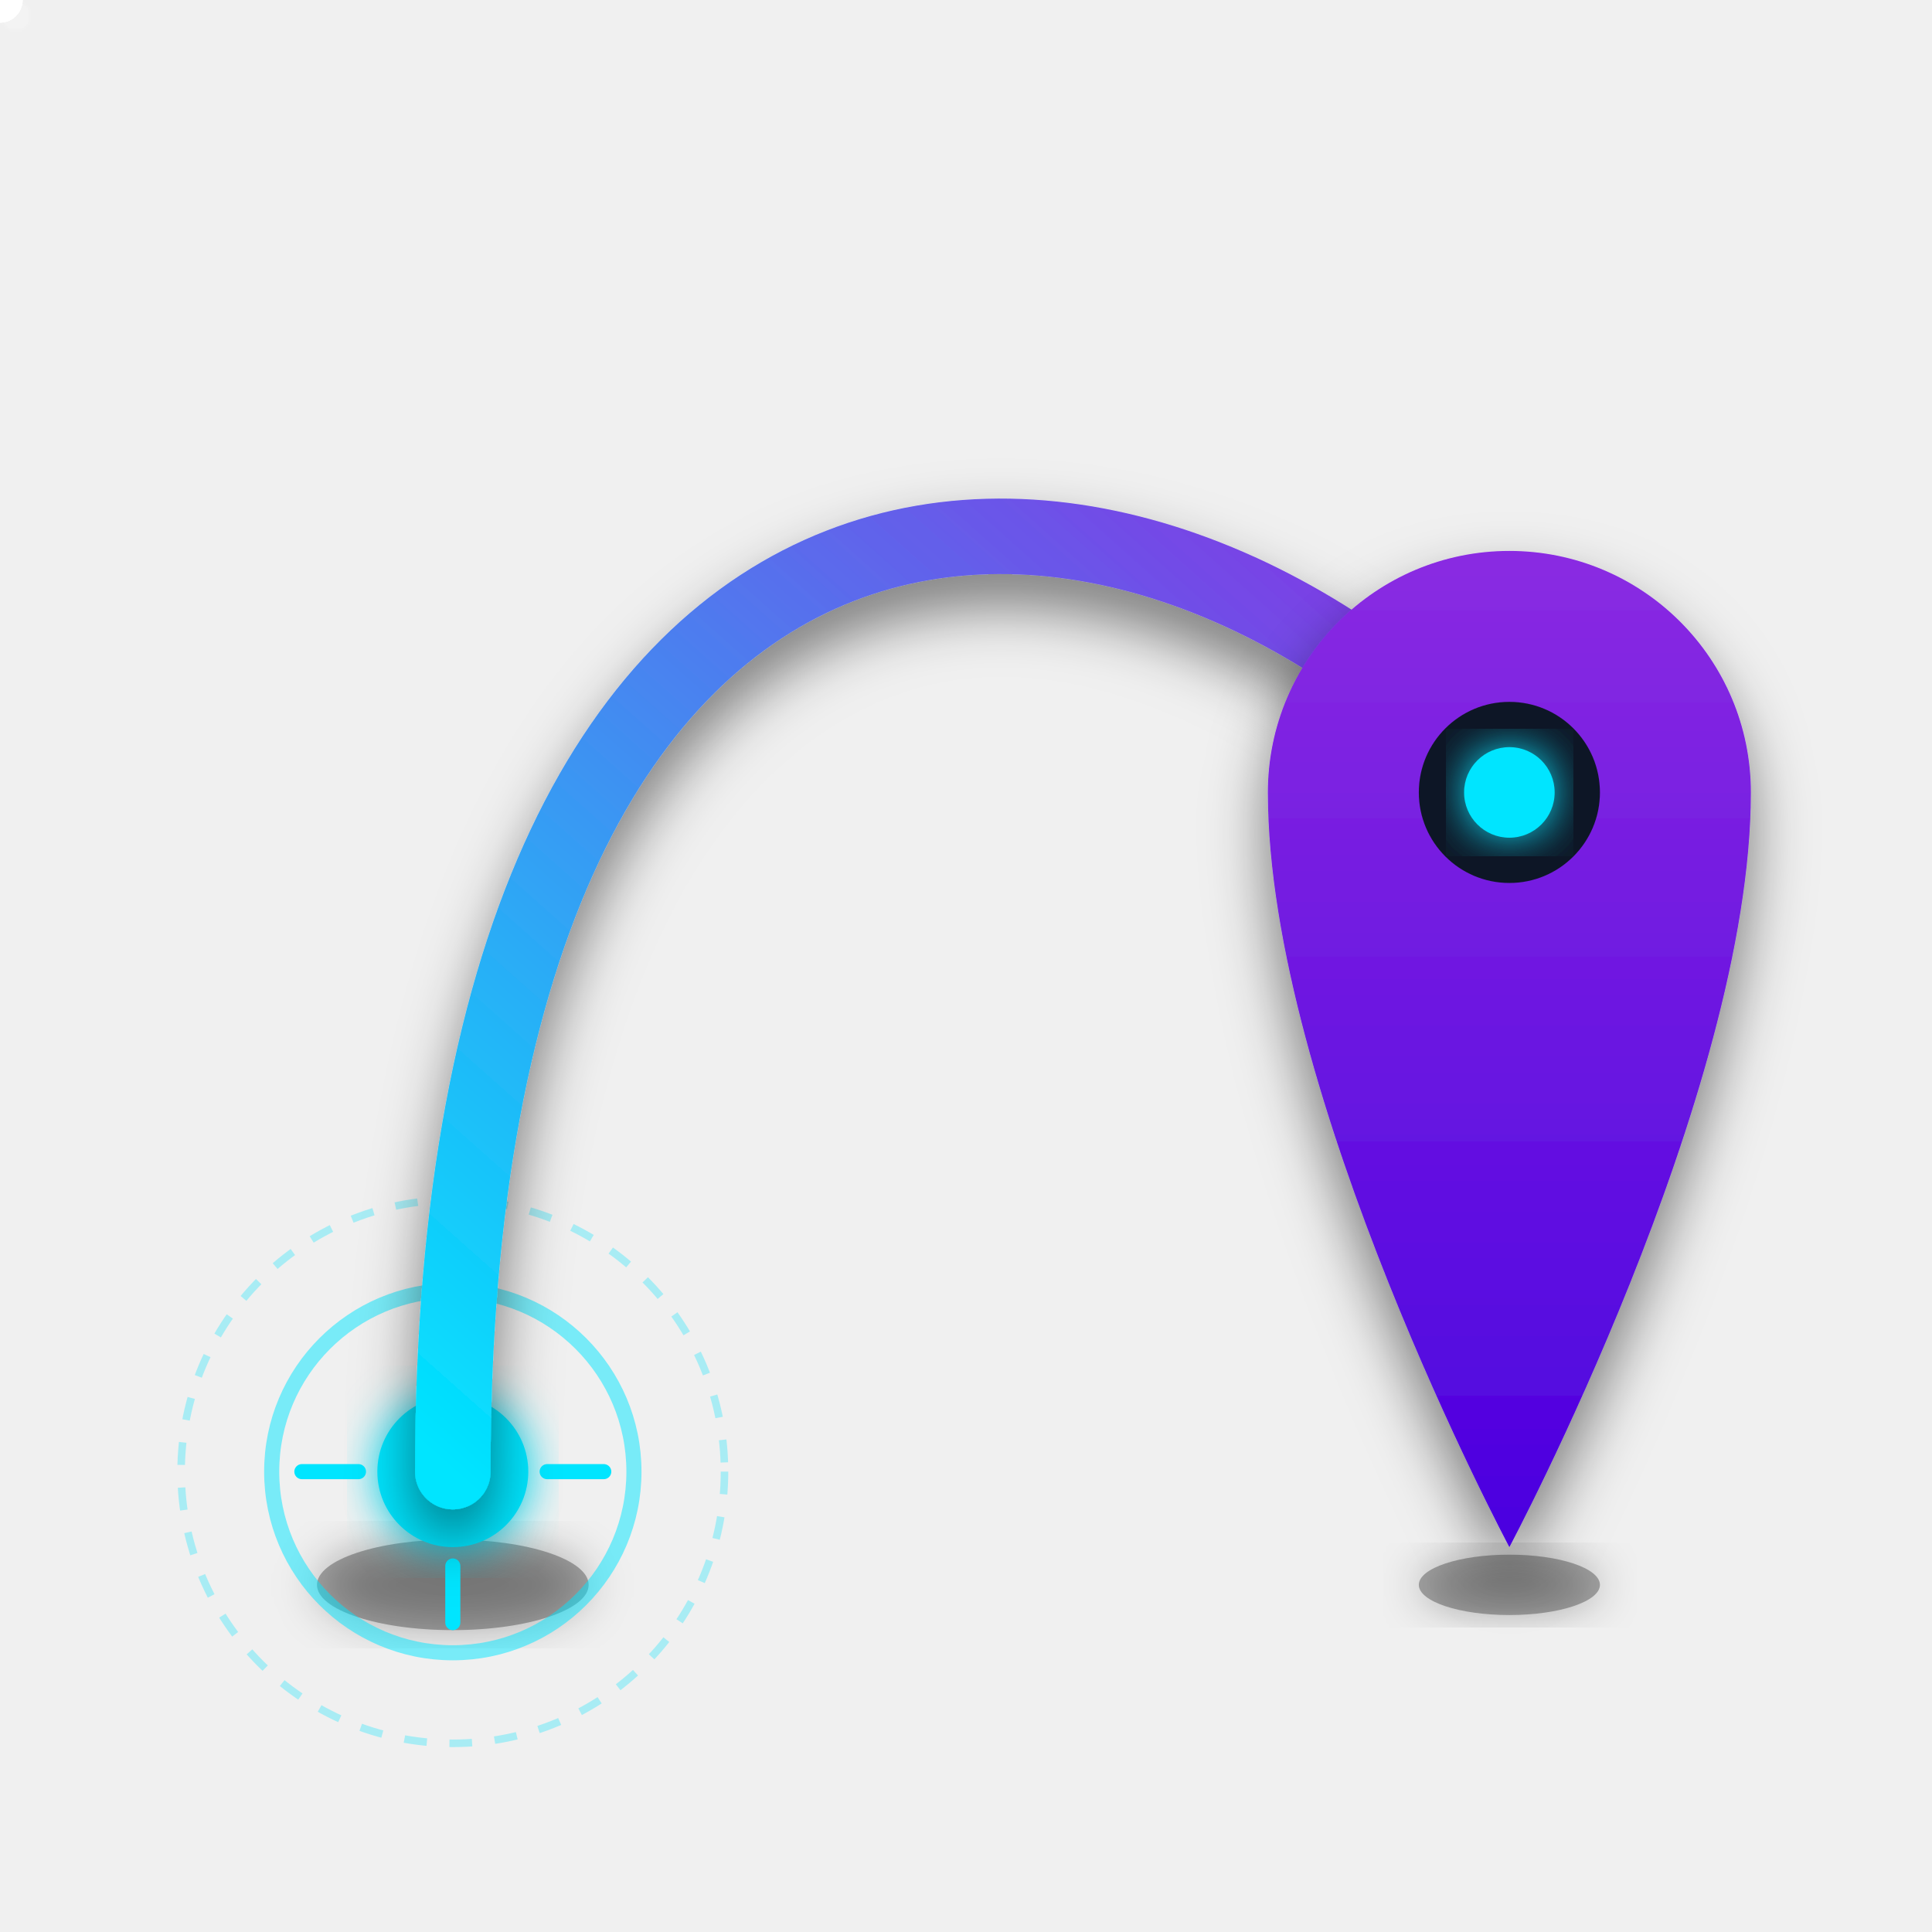
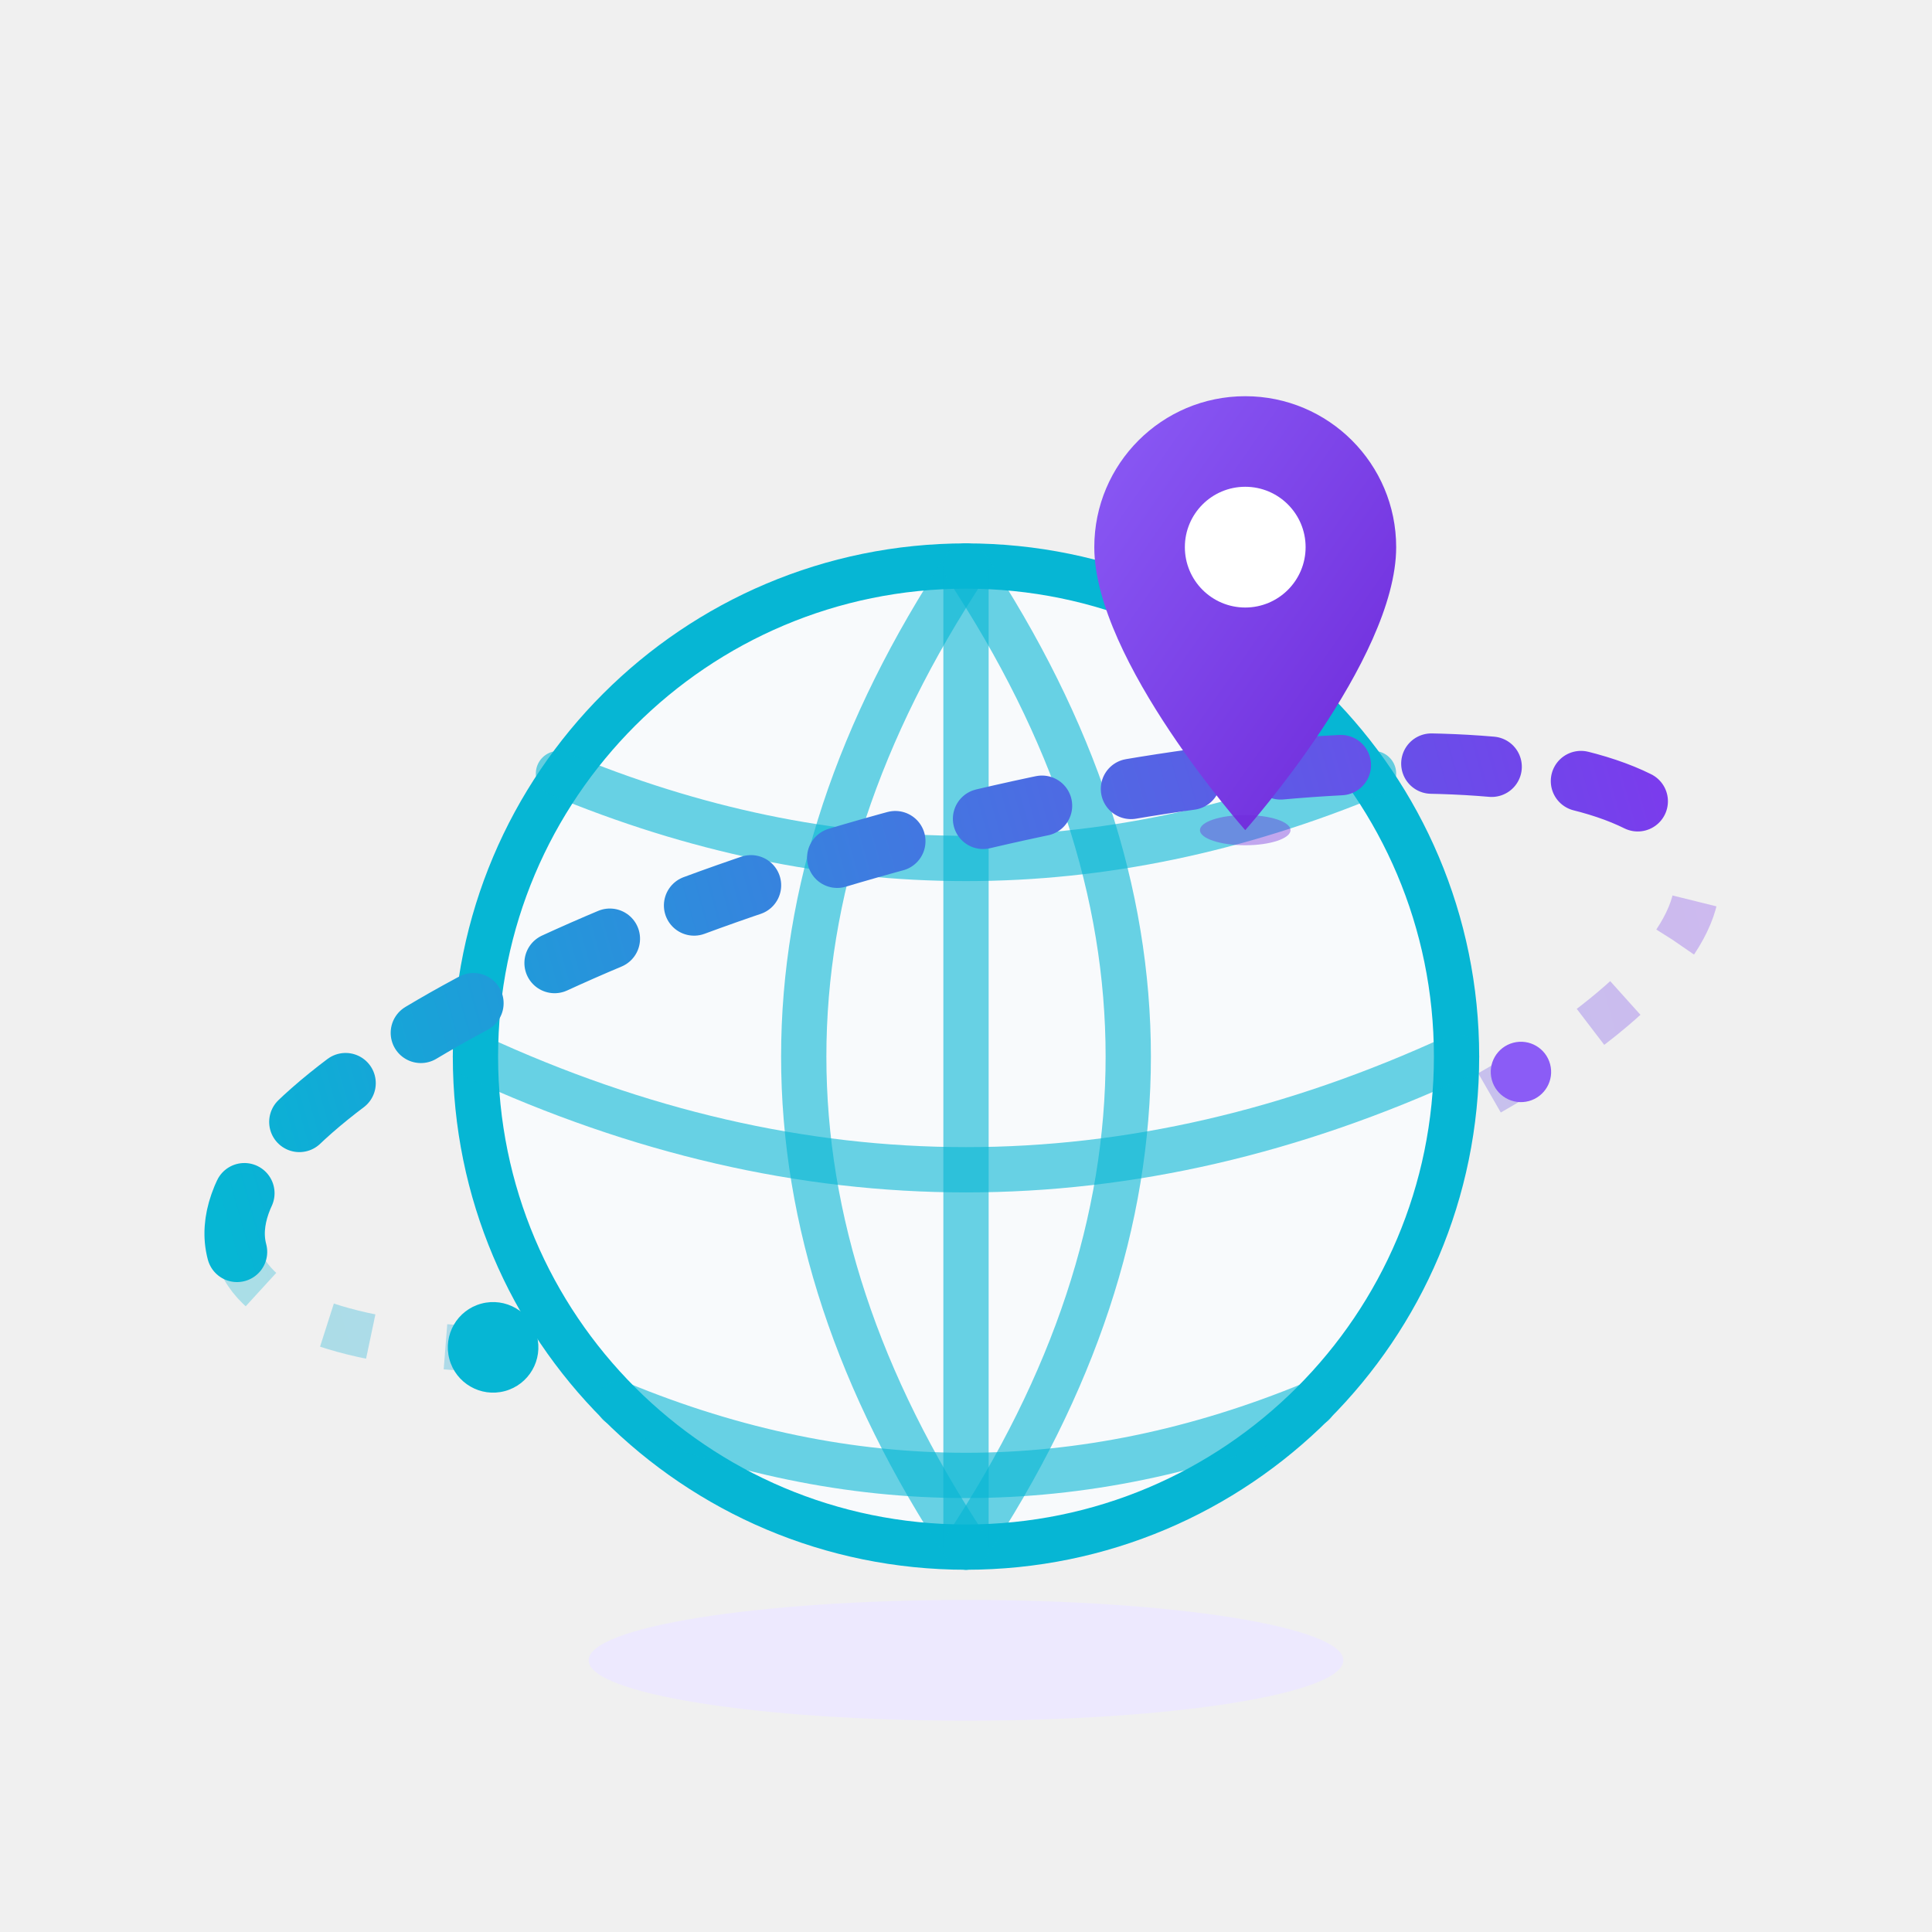
<svg xmlns="http://www.w3.org/2000/svg" viewBox="0 0 512 512">
  <defs>
-     <linearGradient id="bridgeGrad" x1="0%" y1="100%" x2="100%" y2="0%">
-       <stop offset="0%" stop-color="#00E5FF" />
-       <stop offset="100%" stop-color="#8A2BE2" />
+     <linearGradient id="mainGrad" x1="0%" y1="0%" x2="100%" y2="100%">
+       <stop offset="0%" stop-color="#8B5CF6" />
+       <stop offset="100%" stop-color="#6D28D9" />
    </linearGradient>
-     <linearGradient id="pinGrad" x1="0%" y1="0%" x2="0%" y2="100%">
-       <stop offset="0%" stop-color="#8A2BE2" />
-       <stop offset="100%" stop-color="#4A00E0" />
+     <linearGradient id="routeGrad" x1="0%" y1="0%" x2="100%" y2="0%">
+       <stop offset="0%" stop-color="#06B6D4" />
+       <stop offset="100%" stop-color="#7C3AED" />
    </linearGradient>
-     <filter id="glow" x="-20%" y="-20%" width="140%" height="140%">
-       <feGaussianBlur stdDeviation="6" result="blur" />
-       <feComposite in="SourceGraphic" in2="blur" operator="over" />
-     </filter>
-     <filter id="shadow" x="-20%" y="-20%" width="140%" height="140%">
-       <feDropShadow dx="0" dy="8" stdDeviation="8" flood-color="#000" flood-opacity="0.5" />
-     </filter>
  </defs>
-   <ellipse cx="120" cy="420" rx="36" ry="12" fill="rgba(0,0,0,0.3)" filter="url(#glow)" />
-   <ellipse cx="400" cy="420" rx="24" ry="8" fill="rgba(0,0,0,0.3)" filter="url(#glow)" />
-   <g transform="translate(0, 10)">
-     <circle cx="120" cy="380" r="72" stroke="#00E5FF" stroke-width="2" fill="none" opacity="0.3" stroke-dasharray="6 6">
-       <animateTransform attributeName="transform" type="rotate" from="0 120 380" to="360 120 380" dur="10s" repeatCount="indefinite" />
-     </circle>
-     <circle cx="120" cy="380" r="48" stroke="#00E5FF" stroke-width="4" fill="none" opacity="0.5" />
-     <circle cx="120" cy="380" r="20" fill="#00E5FF" filter="url(#glow)" />
-     <path d="M 120 340 L 120 355 M 120 405 L 120 420 M 80 380 L 95 380 M 145 380 L 160 380" stroke="#00E5FF" stroke-width="4" stroke-linecap="round" />
+   <ellipse cx="256" cy="440" rx="100" ry="16" fill="#EDE9FE" />
+   <g transform="rotate(-15 256 280)">
+     <path d="M 56 280 A 200 60 0 0 0 456 280" stroke="url(#routeGrad)" stroke-width="12" stroke-dasharray="12 20" fill="none" opacity="0.3" />
  </g>
-   <path d="M 120 390 C 120 100, 300 100, 400 210" stroke="url(#bridgeGrad)" stroke-width="20" stroke-linecap="round" fill="none" filter="url(#shadow)" />
-   <circle r="6" fill="#FFFFFF" filter="url(#glow)">
-     <animateMotion dur="2s" repeatCount="indefinite" path="M 120 390 C 120 100, 300 100, 400 210" />
-   </circle>
-   <circle r="6" fill="#FFFFFF" filter="url(#glow)">
-     <animateMotion dur="2s" begin="0.66s" repeatCount="indefinite" path="M 120 390 C 120 100, 300 100, 400 210" />
-   </circle>
-   <circle r="6" fill="#FFFFFF" filter="url(#glow)">
-     <animateMotion dur="2s" begin="1.33s" repeatCount="indefinite" path="M 120 390 C 120 100, 300 100, 400 210" />
-   </circle>
-   <g filter="url(#shadow)" transform="translate(0, 10)">
-     <path d="M 336 200 A 64 64 0 1 1 464 200 C 464 280, 400 400, 400 400 C 400 400, 336 280, 336 200 Z" fill="url(#pinGrad)" />
-     <circle cx="400" cy="200" r="24" fill="#111827" />
-     <circle cx="400" cy="200" r="12" fill="#00E5FF" filter="url(#glow)">
-       <animate attributeName="opacity" values="0.2;1;0.2" dur="2s" repeatCount="indefinite" />
-     </circle>
+   <g stroke="#06B6D4" stroke-width="12" fill="none" stroke-linecap="round">
+     <circle cx="256" cy="280" r="130" fill="#F8FAFC" />
+     <path d="M 148 205 Q 256 250 364 205" opacity="0.6" />
+     <path d="M 126 280 Q 256 340 386 280" opacity="0.6" />
+     <path d="M 164 372 Q 256 410 348 372" opacity="0.6" />
+     <path d="M 256 150 L 256 410" opacity="0.6" />
+     <path d="M 256 150 Q 170 280 256 410" opacity="0.6" />
+     <path d="M 256 150 Q 342 280 256 410" opacity="0.6" />
+   </g>
+   <g transform="rotate(-15 256 280)">
+     <path d="M 56 280 A 200 60 0 0 1 456 280" stroke="url(#routeGrad)" stroke-width="16" stroke-dasharray="16 24" stroke-linecap="round" fill="none" />
+     <circle cx="115" cy="322" r="12" fill="#06B6D4" />
+     <circle cx="397" cy="322" r="8" fill="#8B5CF6" />
+   </g>
+   <g transform="translate(10, 0)">
+     <path d="M 280 145 A 40 40 0 1 1 360 145 C 360 175, 320 220, 320 220 C 320 220, 280 175, 280 145 Z" fill="url(#mainGrad)" />
+     <circle cx="320" cy="145" r="16" fill="#FFFFFF" />
+     <ellipse cx="320" cy="220" rx="12" ry="4" fill="#6D28D9" opacity="0.4" />
  </g>
</svg>
